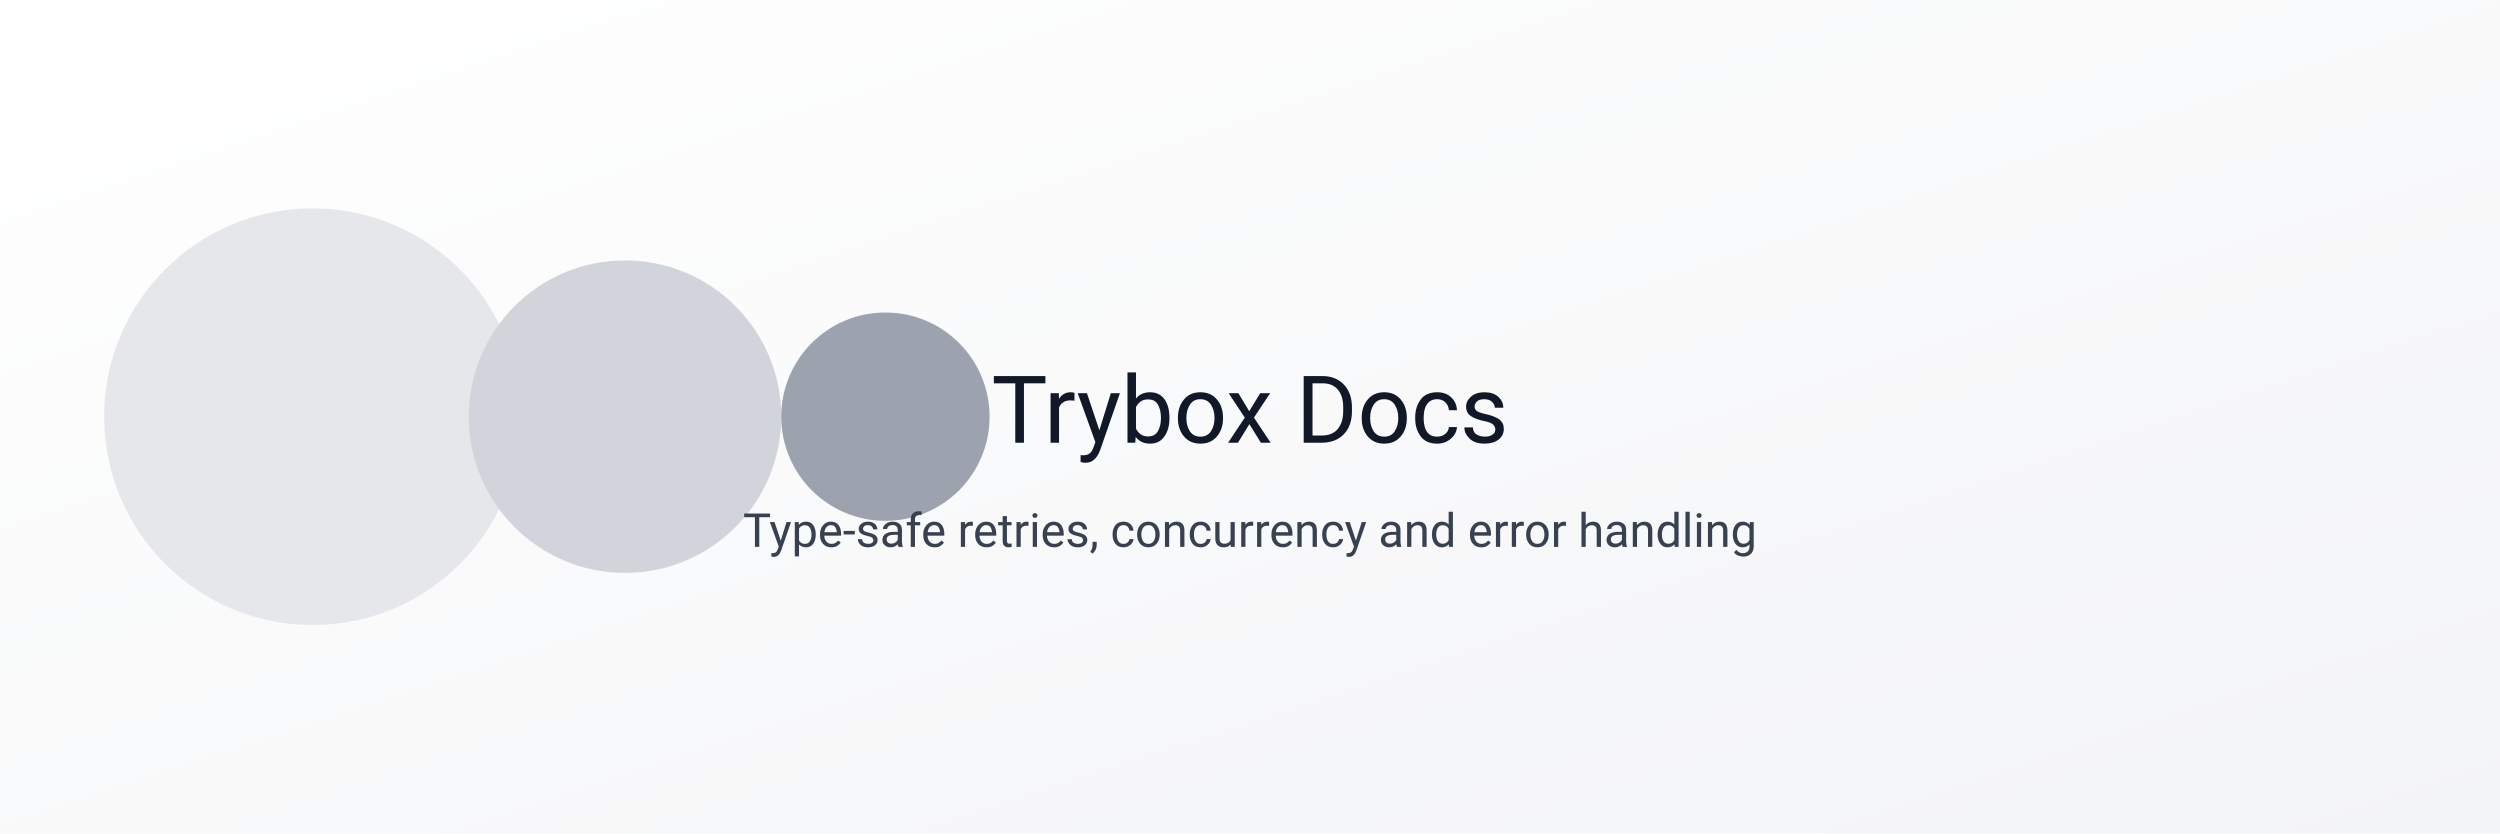
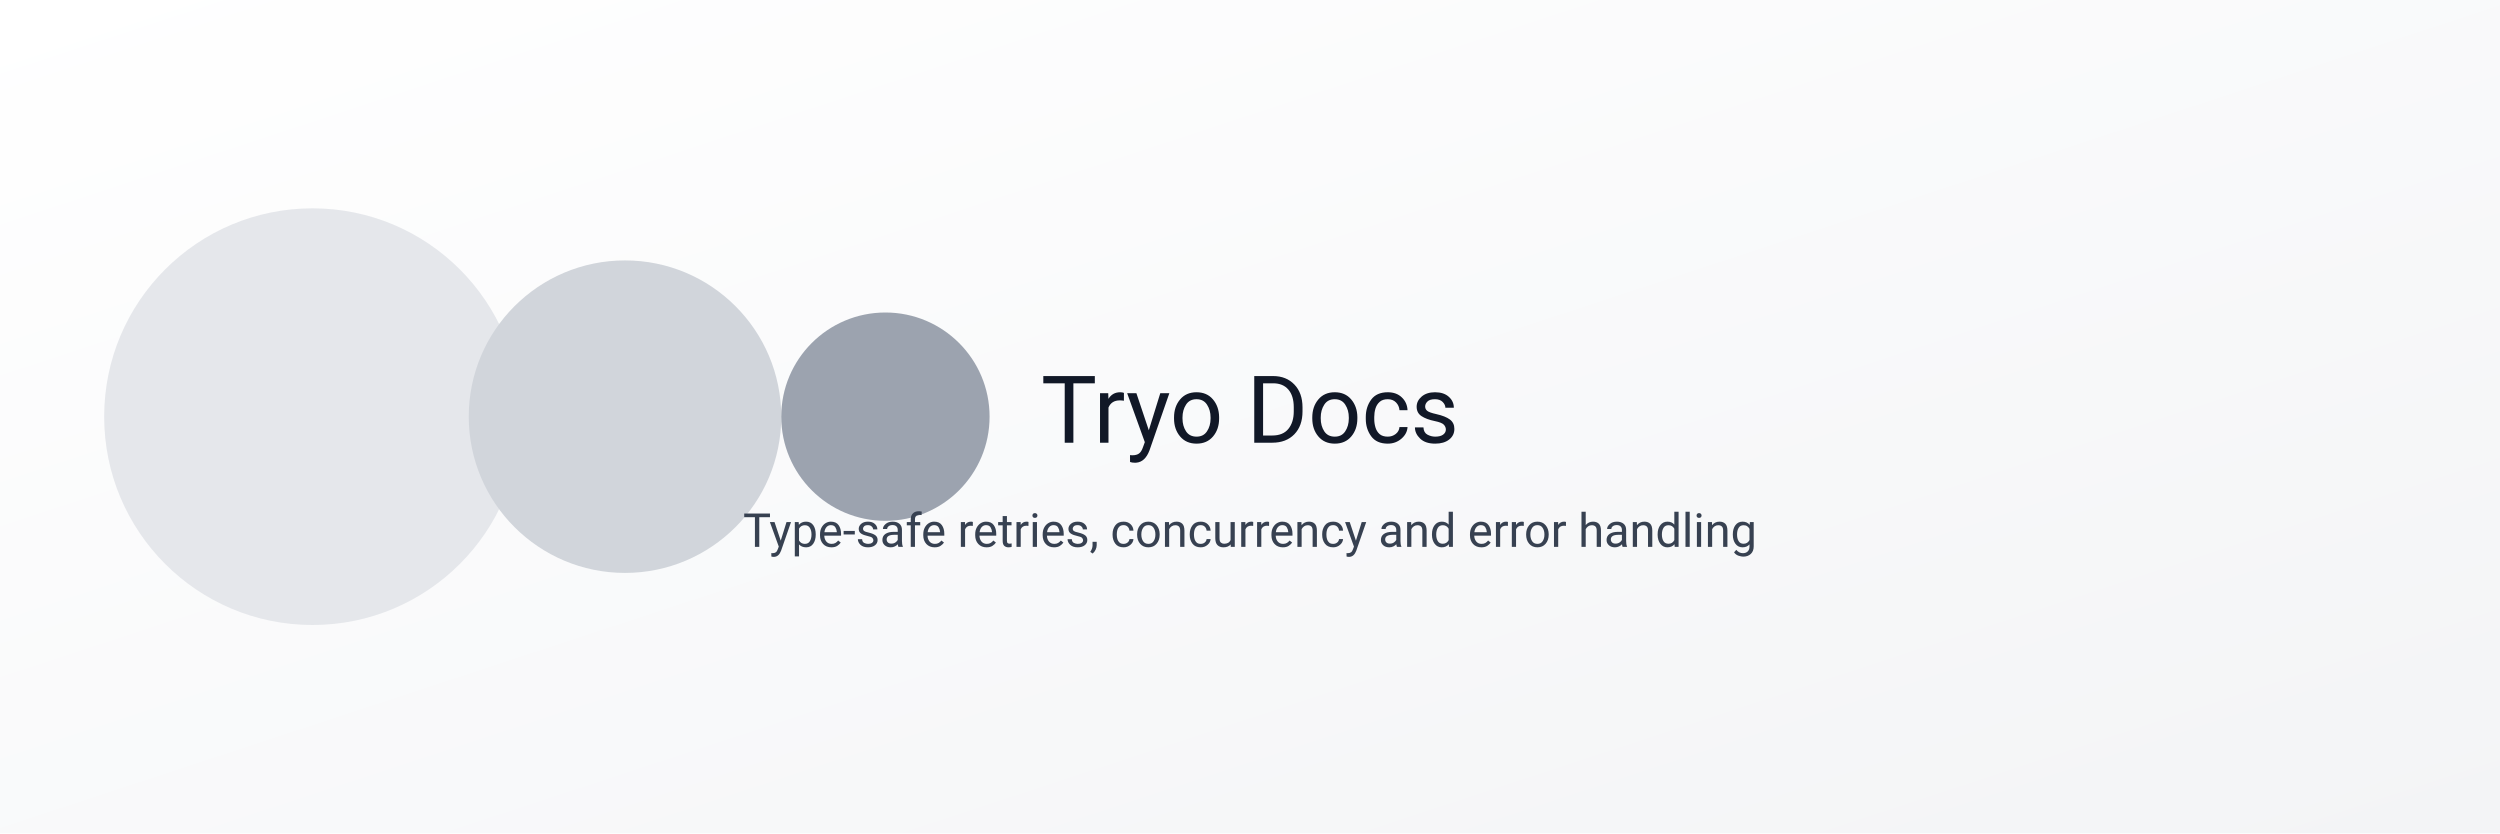
<svg xmlns="http://www.w3.org/2000/svg" width="960" height="320" viewBox="0 0 960 320">
  <defs>
    <linearGradient id="g" x1="0" y1="0" x2="1" y2="1">
      <stop offset="0" stop-color="#ffffff" />
      <stop offset="1" stop-color="#f3f4f6" />
    </linearGradient>
  </defs>
  <rect x="0" y="0" width="960" height="320" fill="url(#g)" />
  <circle cx="120" cy="160" r="80" fill="#e5e7eb" />
  <circle cx="240" cy="160" r="60" fill="#d1d5db" />
  <circle cx="340" cy="160" r="40" fill="#9ca3af" />
  <text x="480" y="170" font-family="system-ui, -apple-system, Segoe UI, Roboto" font-size="36" fill="#111827" text-anchor="middle">
-     Trybox Docs
+     Tryo Docs
  </text>
  <text x="480" y="210" font-family="system-ui, -apple-system, Segoe UI, Roboto" font-size="18" fill="#374151" text-anchor="middle">
    Type-safe retries, concurrency and error handling
  </text>
</svg>
